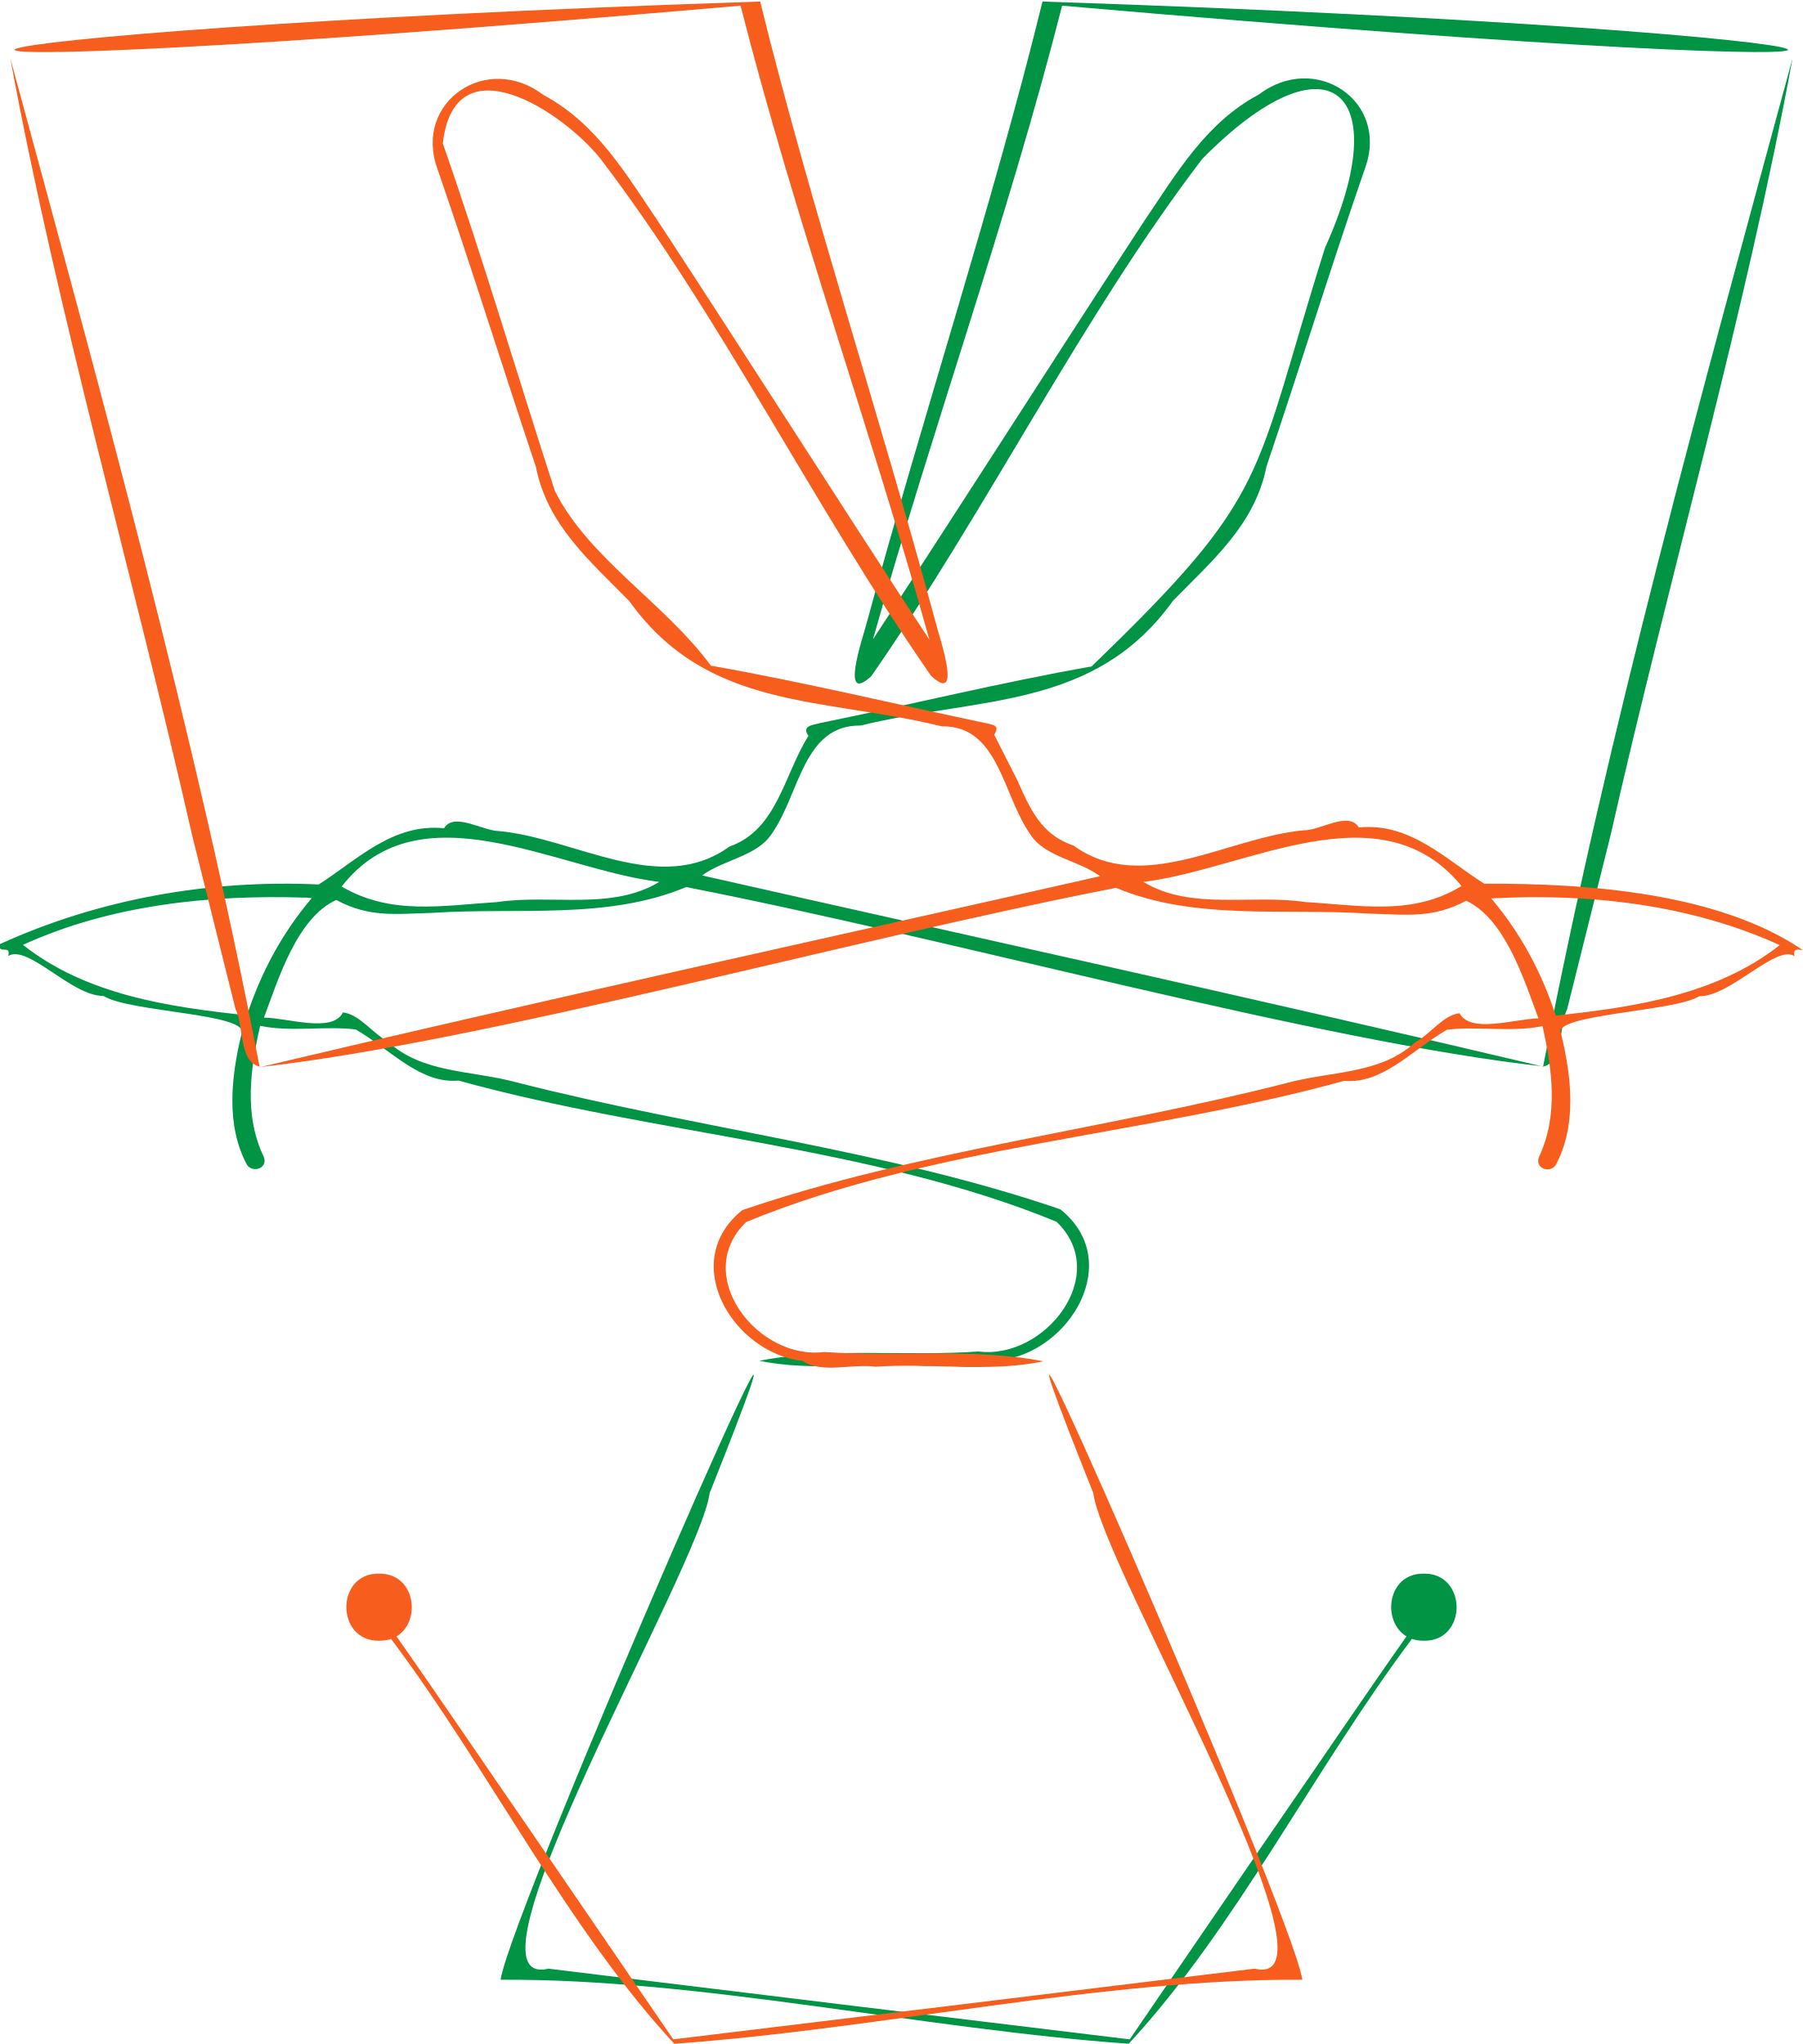
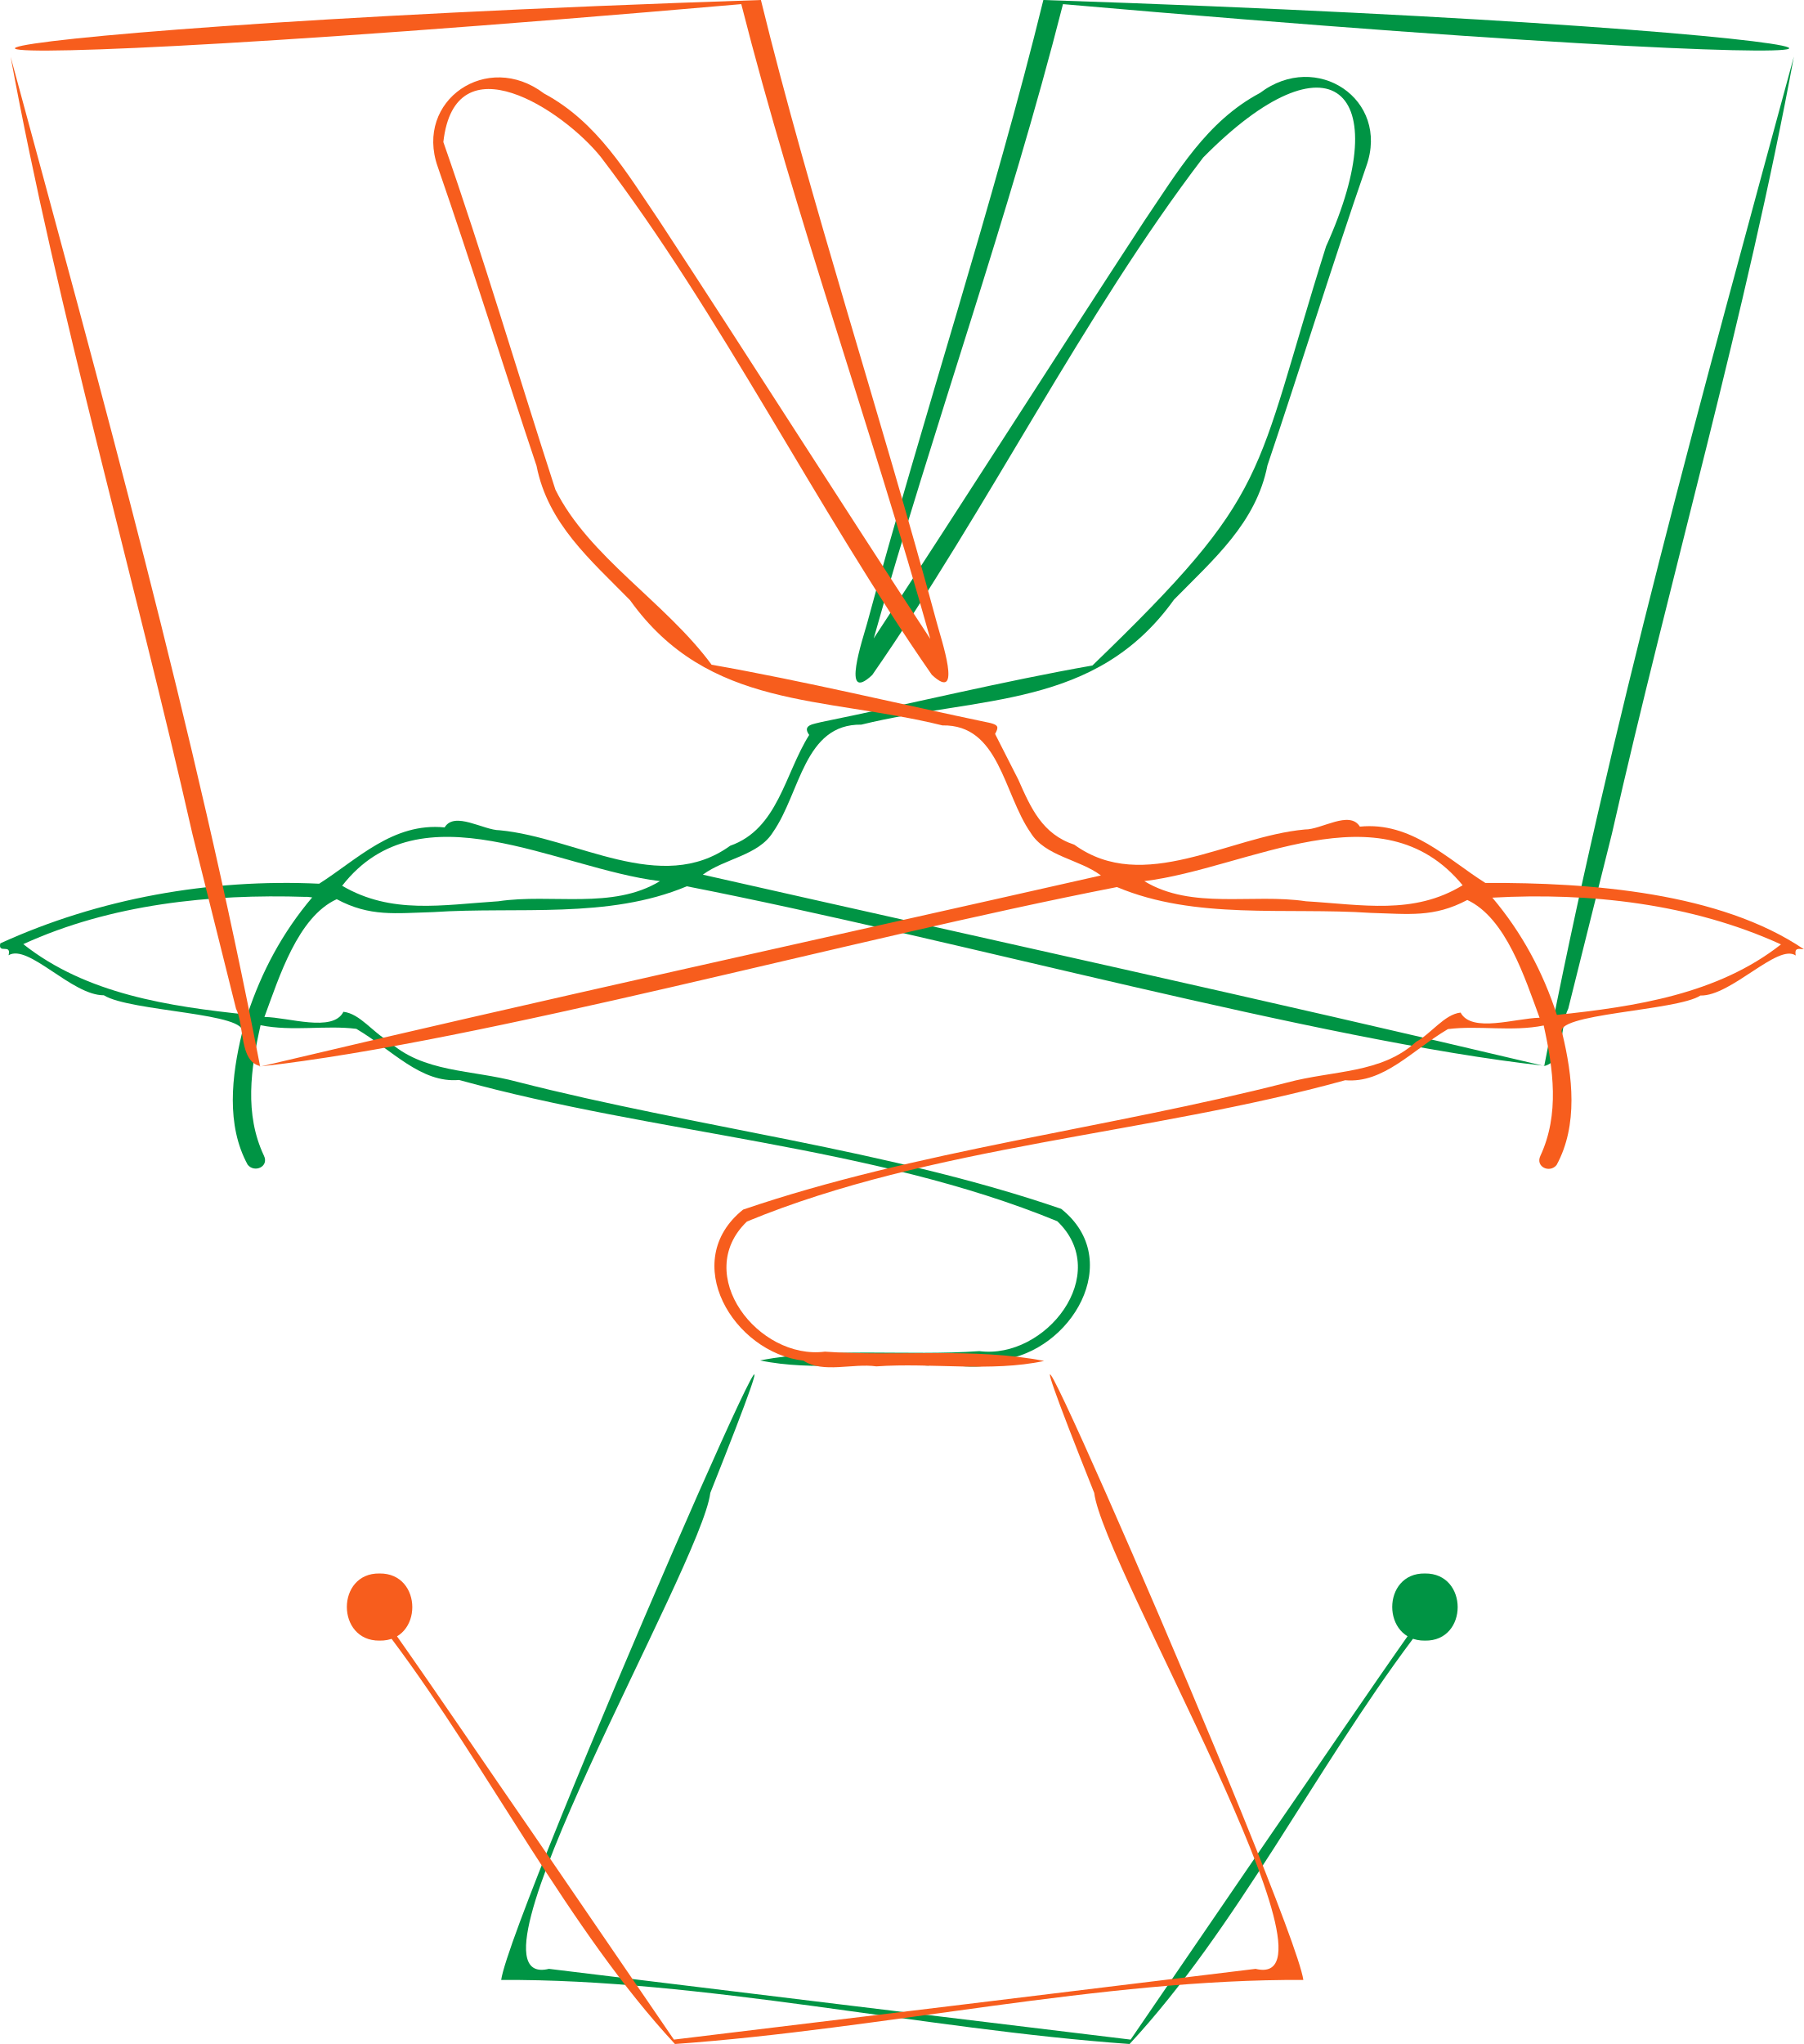
- <svg xmlns="http://www.w3.org/2000/svg" version="1.1" id="Layer_1" x="0px" y="0px" viewBox="0 0 698.6 792.2" style="enable-background:new 0 0 698.6 792.2;" xml:space="preserve">
-   <style type="text/css">
- 	.st0{fill:#009444;}
- 	.st1{fill:#F75D1D;}
- </style>
-   <g id="Player1_00000018929348873185783030000015597793751808370612_">
-     <g id="Player1">
-       <g>
-         <g>
-           <path class="st0" d="M0,365.9c38.1-17.4,81.1-25.1,123.5-23.1c14.8-9.4,28.6-23.8,48.6-21.8c3.8-6.4,15.1,1.1,21.3,1.1      c29.7,2.8,62.5,25.4,89.3,6c18.5-6.5,21.1-27.8,30.6-42.9c-2.9-4,1.9-4.2,4.7-5c34.9-7.1,70.3-15.8,105-21.9      c70.3-67.8,61.9-71.5,90.5-162.3c27.7-61.1,1.4-84.1-47.6-34.4c-46.5,60.9-83.3,135.8-128.2,200.4c-12.3,11.5-3.5-14.4-2-19.9      C357.3,162.3,385.1,77.8,404,0.6c359.2,11.9,407.6,36.5,7.6,1.6c-20.9,82.2-50.2,163.6-73.3,245.6      c35.2-53.6,69.7-108,104.9-161.8c12.7-18.7,24-38.4,44.7-49.4c21.9-16.6,50.4,2.5,41.2,28.3c-13.3,38.4-25.3,77.4-38.3,115.9      c-4.4,22.3-20.8,36.3-36.2,52c-30.4,42.4-74.9,37.1-121.1,48.4c-22.2-0.3-23.6,26.4-34.2,41.6c-5.6,9.1-18.7,10.2-27.2,16.5      c108.7,24.6,217.5,48.4,326,74.1l-0.1-0.1c-87.4-9.7-227.3-49-332.1-69.5c-30.5,12.8-65.2,7.8-98.3,10      c-14.6,0.4-24.4,1.9-37.3-5c-15.1,6.9-22.3,30.2-28,45.6c9.3,0.1,26.5,6.1,30.6-2c6.4,0.7,11.5,8.1,17.3,11.2      c13.5,12.5,32.2,11.1,50,15.9c69.5,17.8,143.7,26.2,210.7,49.2c25,19.9,3.8,55.4-23.4,58.5c-7.4,5.1-19.3,0.9-28.2,2.2      c-21.3-1.5-44.6,2.3-65-2c27.1-5.3,56.9-1.6,84.9-3.6c25.7,3.3,51.7-29.8,30.2-50.3c-71.5-29.4-155.9-33.7-231.7-54.7      c-14.8,1.3-25.9-11.6-39.8-19.8c-11.8-1.5-24.7,1.1-37.1-1.4c-3.8,16.8-6.3,34.4,1.3,50.5c2.1,4.3-3.7,6.8-6.3,3.5      c-8.4-15.4-6.2-34.4-2.2-50.9c3.5-7.9-43.3-8.3-53.5-14.7c-12.4,0.1-29.2-20.1-36.9-15.5C4.4,365.8-1,370.2,0,365.9L0,365.9z       M118.3,347.9c-37-1.2-75.5,2.8-109.4,18.3c24.5,19.4,56.5,24.1,86.8,27.3c5.5-16.6,13.5-31.7,25.1-45.4      C119.5,348,118.9,347.8,118.3,347.9z M132.4,343.6c19.1,11.2,38.7,7.4,60.5,6c20.6-3.1,44.2,3.4,62.6-7.8      C215.7,337,162.7,304.7,132.4,343.6z" />
-           <path class="st0" d="M194,767.3c77.5-0.5,163.2,19.1,243.4,24.8c41.2-44.4,71.9-106.4,109.6-156.7c1.1-1.2,3.4-5.4,0.1-4.1      c-18.4,26.1-36.3,52.7-54.5,79c-18.3,26.7-36.5,53.4-54.8,80.1c-75.1-9.1-150.2-18.2-225.3-27.4c-38.2,9.3,59-156,62.5-184.3      C340.4,414.6,197.6,741.2,194,767.3L194,767.3z" />
-           <path class="st0" d="M598,413.4c8.1-1.9,6-15.7,9.3-22.2c5.6-22.6,11.3-45.1,16.9-67.7c22.6-99.9,52.2-201.6,70.5-301      C660,150.3,622.8,284.5,598,413.4C598.1,413.5,598,413.4,598,413.4z" />
-         </g>
-         <path class="st0" d="M551.8,609.9c16.9-0.2,16.9,26.3,0,26C534.9,636.1,534.9,609.6,551.8,609.9z" />
-       </g>
-     </g>
+ <svg xmlns="http://www.w3.org/2000/svg" viewBox="0 0 698.72 791.5">
+   <g id="Player1">
+     <path d="m551.92,609.3c16.9-.2,16.9,26.3,0,26-16.9.2-16.9-26.3,0-26Z" fill="#009444" stroke-width="0" />
+     <path d="m598.12,412.8c8.1-1.9,6-15.7,9.3-22.2,5.6-22.6,11.3-45.1,16.9-67.7,22.6-99.9,52.2-201.6,70.5-301-34.7,127.8-71.9,262-96.7,390.9.1.1,0,0,0,0Z" fill="#009444" stroke-width="0" />
+     <path d="m194.12,766.7c77.5-.5,163.2,19.1,243.4,24.8,41.2-44.4,71.9-106.4,109.6-156.7,1.1-1.2,3.4-5.4.1-4.1-18.4,26.1-36.3,52.7-54.5,79-18.3,26.7-36.5,53.4-54.8,80.1-75.1-9.1-150.2-18.2-225.3-27.4-38.2,9.3,59-156,62.5-184.3,65.4-164.1-77.4,162.5-81,188.6h0Z" fill="#009444" stroke-width="0" />
+     <path d="m.12,365.3c38.1-17.4,81.1-25.1,123.5-23.1,14.8-9.4,28.6-23.8,48.6-21.8,3.8-6.4,15.1,1.1,21.3,1.1,29.7,2.8,62.5,25.4,89.3,6,18.5-6.5,21.1-27.8,30.6-42.9-2.9-4,1.9-4.2,4.7-5,34.9-7.1,70.3-15.8,105-21.9,70.3-67.8,61.9-71.5,90.5-162.3,27.7-61.1,1.4-84.1-47.6-34.4-46.5,60.9-83.3,135.8-128.2,200.4-12.3,11.5-3.5-14.4-2-19.9C357.42,161.7,385.22,77.2,404.12,0c359.2,11.9,407.6,36.5,7.6,1.6-20.9,82.2-50.2,163.6-73.3,245.6,35.2-53.6,69.7-108,104.9-161.8,12.7-18.7,24-38.4,44.7-49.4,21.9-16.6,50.4,2.5,41.2,28.3-13.3,38.4-25.3,77.4-38.3,115.9-4.4,22.3-20.8,36.3-36.2,52-30.4,42.4-74.9,37.1-121.1,48.4-22.2-.3-23.6,26.4-34.2,41.6-5.6,9.1-18.7,10.2-27.2,16.5,108.7,24.6,217.5,48.4,326,74.1l-.1-.1c-87.4-9.7-227.3-49-332.1-69.5-30.5,12.8-65.2,7.8-98.3,10-14.6.4-24.4,1.9-37.3-5-15.1,6.9-22.3,30.2-28,45.6,9.3.1,26.5,6.1,30.6-2,6.4.7,11.5,8.1,17.3,11.2,13.5,12.5,32.2,11.1,50,15.9,69.5,17.8,143.7,26.2,210.7,49.2,25,19.9,3.8,55.4-23.4,58.5-7.4,5.1-19.3.9-28.2,2.2-21.3-1.5-44.6,2.3-65-2,27.1-5.3,56.9-1.6,84.9-3.6,25.7,3.3,51.7-29.8,30.2-50.3-71.5-29.4-155.9-33.7-231.7-54.7-14.8,1.3-25.9-11.6-39.8-19.8-11.8-1.5-24.7,1.1-37.1-1.4-3.8,16.8-6.3,34.4,1.3,50.5,2.1,4.3-3.7,6.8-6.3,3.5-8.4-15.4-6.2-34.4-2.2-50.9,3.5-7.9-43.3-8.3-53.5-14.7-12.4.1-29.2-20.1-36.9-15.5,1.2-4.7-4.2-.3-3.2-4.6H.12Zm118.3-18c-37-1.2-75.5,2.8-109.4,18.3,24.5,19.4,56.5,24.1,86.8,27.3,5.5-16.6,13.5-31.7,25.1-45.4-1.3-.1-1.9-.3-2.5-.2Zm14.1-4.3c19.1,11.2,38.7,7.4,60.5,6,20.6-3.1,44.2,3.4,62.6-7.8-39.8-4.8-92.8-37.1-123.1,1.8Z" fill="#009444" stroke-width="0" />
  </g>
-   <g id="Player2_00000121254101320691094260000012649372980498257300_">
-     <g id="Player2">
-       <g>
-         <g>
-           <path class="st1" d="M698.6,368.2c-2.4-0.3-3.7-0.5-3.2,2.4c-6.9-4.8-25,15.8-36.9,15.5c-9.1,6-58,7-53.5,14.7      c4,16.4,6.2,35.5-2.2,50.9c-2.6,3.3-8.3,0.8-6.3-3.5c7.5-16.1,5-33.7,1.3-50.5c-12.3,2.5-25.3-0.1-37.1,1.4      c-13.9,8.2-24.9,21.1-39.8,19.8c-75.9,21-160.2,25.2-231.7,54.7c-21.4,20.5,4.4,53.7,30.2,50.4c28,2,57.8-1.7,84.9,3.6      c-20.4,4.4-43.7,0.6-65,2.1c-9-1.3-20.7,2.8-28.2-2.2c-27.1-3.1-48.4-38.5-23.4-58.5c67.1-22.9,141.2-31.4,210.7-49.2      c17.9-4.8,36.5-3.4,50-15.8c5.8-3.1,10.9-10.6,17.2-11.3c4.3,8,21.2,2.2,30.6,2c-5.7-15.4-13-38.6-28-45.6      c-13,6.9-22.7,5.4-37.4,5c-33.1-2.2-67.8,2.8-98.3-10c-104.6,20.4-245.1,59.8-332.1,69.5l-0.1,0.1      c108.4-25.7,217.3-49.5,326-74.1c-8.4-6.3-21.6-7.4-27.2-16.5c-10.6-15.2-12.1-42-34.2-41.6c-46.2-11.4-90.6-6-121-48.5      c-15.4-15.7-31.8-29.6-36.2-52c-12.9-38.5-25-77.5-38.3-115.9c-9-25.6,19.2-45,41.2-28.3c20.7,11.1,32,30.7,44.7,49.4      C290.5,139.9,325,194.4,360.2,248c-23-82.2-52.3-163.6-73.2-245.8c-402,35-349.6,10.2,7.6-1.6c18.9,77.2,46.7,161.6,68.2,241.4      c1.4,5.5,10.3,31.4-2,19.9c-44.9-64.6-81.7-139.6-128.2-200.5c-14.7-18.3-56.5-45.7-61-5.8c15.4,44,28.9,89.9,43.4,134.6      c12.9,26,42.7,43.6,60.5,67.8c35.8,6.3,72.2,15.1,108.1,22.6c2.9,0.8,3.2,1.5,1.7,4.2c3,5.9,6,11.8,9,17.7      c4.9,11.1,9.3,21.1,21.7,25.2c26.8,19.4,59.6-3.2,89.3-5.9c6.4,0.1,17.3-7.6,21.3-1.1c19.9-2,33.8,12.5,48.6,21.8      C616,342.3,666.2,346.2,698.6,368.2L698.6,368.2z M577.9,348.2c11.5,13.6,19.6,28.8,25,45.4c30.3-3.2,62.3-8,86.8-27.3      C655.1,350.5,615.6,346.1,577.9,348.2z M566.4,343.4c-31.6-38.5-83.1-6.5-123.3-1.6c18.4,11.2,42,4.7,62.6,7.8      C527.5,350.9,547.4,355,566.4,343.4z" />
-           <path class="st1" d="M504.7,767.3c-77.5-0.5-163.2,19.1-243.4,24.8c-41.2-44.4-71.9-106.4-109.6-156.7c-1.1-1.2-3.4-5.4-0.1-4.1      c18.4,26.1,36.3,52.7,54.5,79c18.3,26.7,36.5,53.4,54.8,80.1c75.1-9.1,150.2-18.2,225.3-27.4c38.2,9.3-59-156-62.5-184.3      C358.2,414.6,501,741.2,504.7,767.3L504.7,767.3z" />
-           <path class="st1" d="M100.6,413.4c-8.1-1.9-6-15.7-9.3-22.2c-5.6-22.6-11.3-45.1-16.9-67.7C51.8,223.7,22.3,121.9,4,22.6      C38.6,150.3,75.8,284.5,100.6,413.4C100.5,413.5,100.6,413.4,100.6,413.4z" />
-         </g>
-         <path class="st1" d="M146.9,609.9c16.9-0.2,16.9,26.3,0,26C130,636.1,130,609.6,146.9,609.9z" />
-       </g>
-     </g>
+   <g id="Player2">
+     <path d="m147.02,609.3c16.9-.2,16.9,26.3,0,26-16.9.2-16.9-26.3,0-26Z" fill="#f75d1d" stroke-width="0" />
+     <path d="m100.72,412.8c-8.1-1.9-6-15.7-9.3-22.2-5.6-22.6-11.3-45.1-16.9-67.7C51.92,223.1,22.42,121.3,4.12,22c34.6,127.7,71.8,261.9,96.6,390.8-.1.1,0,0,0,0Z" fill="#f75d1d" stroke-width="0" />
+     <path d="m504.82,766.7c-77.5-.5-163.2,19.1-243.4,24.8-41.2-44.4-71.9-106.4-109.6-156.7-1.1-1.2-3.4-5.4-.1-4.1,18.4,26.1,36.3,52.7,54.5,79,18.3,26.7,36.5,53.4,54.8,80.1,75.1-9.1,150.2-18.2,225.3-27.4,38.2,9.3-59-156-62.5-184.3-65.5-164.1,77.3,162.5,81,188.6h0Z" fill="#f75d1d" stroke-width="0" />
+     <path d="m698.72,367.6c-2.4-.3-3.7-.5-3.2,2.4-6.9-4.8-25,15.8-36.9,15.5-9.1,6-58,7-53.5,14.7,4,16.4,6.2,35.5-2.2,50.9-2.6,3.3-8.3.8-6.3-3.5,7.5-16.1,5-33.7,1.3-50.5-12.3,2.5-25.3-.1-37.1,1.4-13.9,8.2-24.9,21.1-39.8,19.8-75.9,21-160.2,25.2-231.7,54.7-21.4,20.5,4.4,53.7,30.2,50.4,28,2,57.8-1.7,84.9,3.6-20.4,4.4-43.7.6-65,2.1-9-1.3-20.7,2.8-28.2-2.2-27.1-3.1-48.4-38.5-23.4-58.5,67.1-22.9,141.2-31.4,210.7-49.2,17.9-4.8,36.5-3.4,50-15.8,5.8-3.1,10.9-10.6,17.2-11.3,4.3,8,21.2,2.2,30.6,2-5.7-15.4-13-38.6-28-45.6-13,6.9-22.7,5.4-37.4,5-33.1-2.2-67.8,2.8-98.3-10-104.6,20.4-245.1,59.8-332.1,69.5l-.1.1c108.4-25.7,217.3-49.5,326-74.1-8.4-6.3-21.6-7.4-27.2-16.5-10.6-15.2-12.1-42-34.2-41.6-46.2-11.4-90.6-6-121-48.5-15.4-15.7-31.8-29.6-36.2-52-12.9-38.5-25-77.5-38.3-115.9-9-25.6,19.2-45,41.2-28.3,20.7,11.1,32,30.7,44.7,49.4,35.2,53.7,69.7,108.2,104.9,161.8-23-82.2-52.3-163.6-73.2-245.8-402,35-349.6,10.2,7.6-1.6,18.9,77.2,46.7,161.6,68.2,241.4,1.4,5.5,10.3,31.4-2,19.9-44.9-64.6-81.7-139.6-128.2-200.5-14.7-18.3-56.5-45.7-61-5.8,15.4,44,28.9,89.9,43.4,134.6,12.9,26,42.7,43.6,60.5,67.8,35.8,6.3,72.2,15.1,108.1,22.6,2.9.8,3.2,1.5,1.7,4.2,3,5.9,6,11.8,9,17.7,4.9,11.1,9.3,21.1,21.7,25.2,26.8,19.4,59.6-3.2,89.3-5.9,6.4.1,17.3-7.6,21.3-1.1,19.9-2,33.8,12.5,48.6,21.8,40.8-.2,91,3.7,123.4,25.7h0Zm-120.7-20c11.5,13.6,19.6,28.8,25,45.4,30.3-3.2,62.3-8,86.8-27.3-34.6-15.8-74.1-20.2-111.8-18.1Zm-11.5-4.8c-31.6-38.5-83.1-6.5-123.3-1.6,18.4,11.2,42,4.7,62.6,7.8,21.8,1.3,41.7,5.4,60.7-6.2Z" fill="#f75d1d" stroke-width="0" />
  </g>
</svg>
